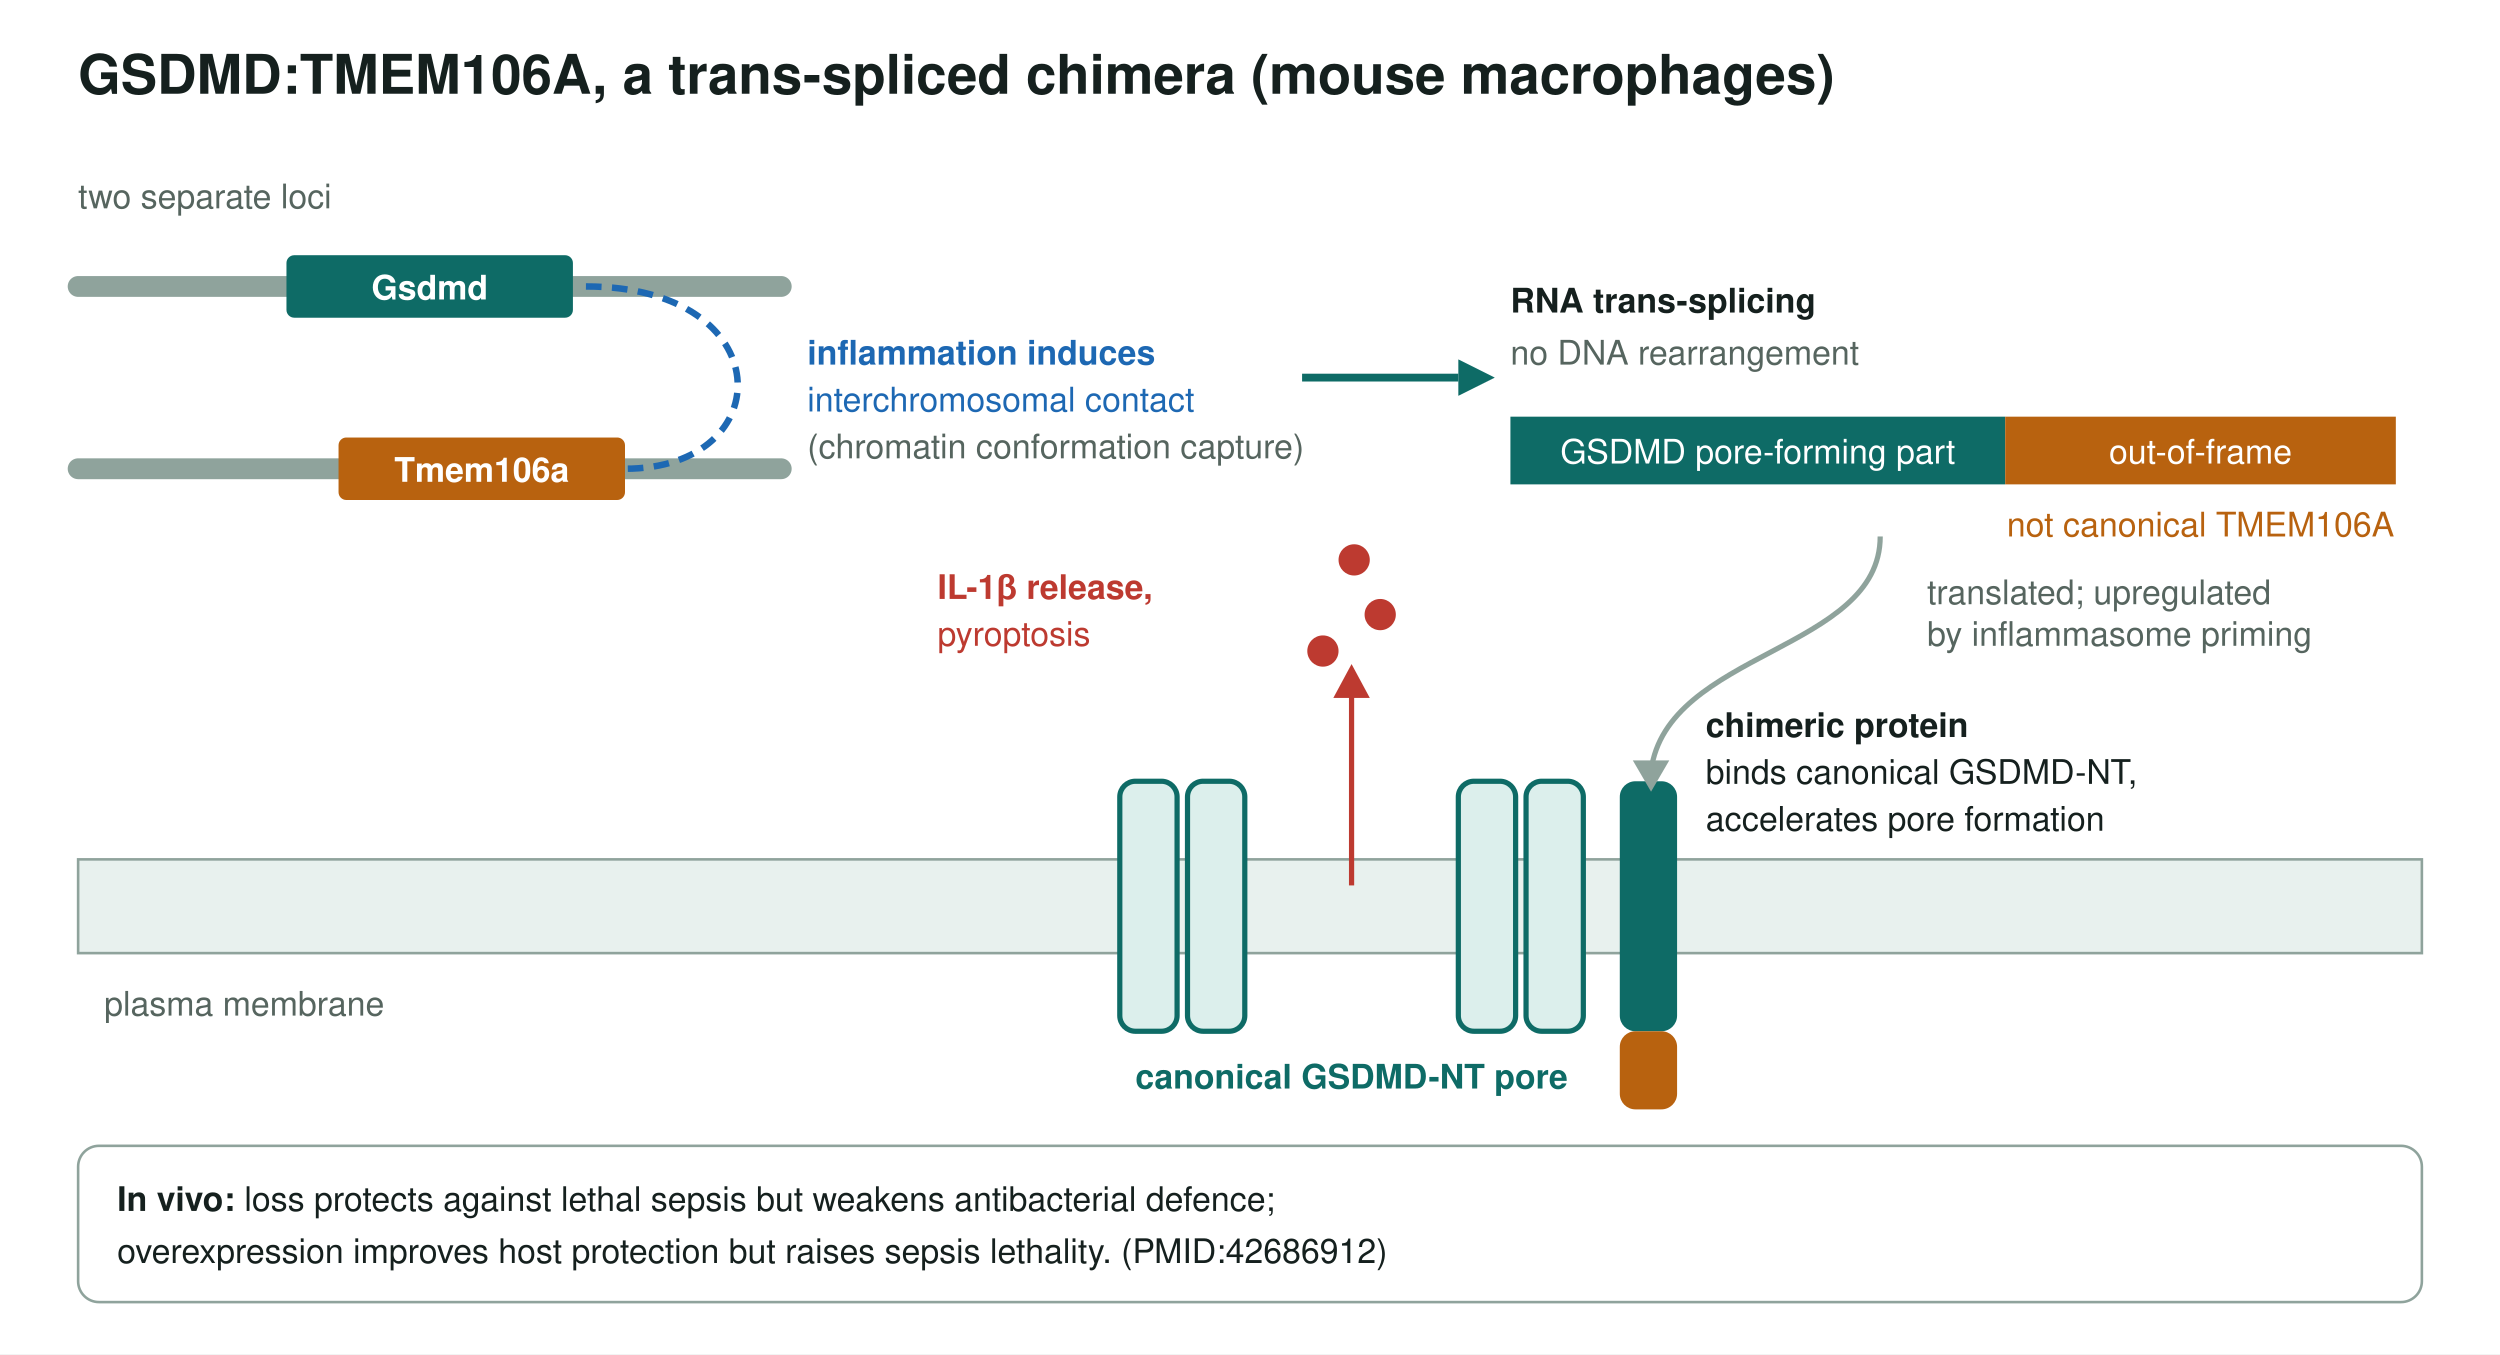
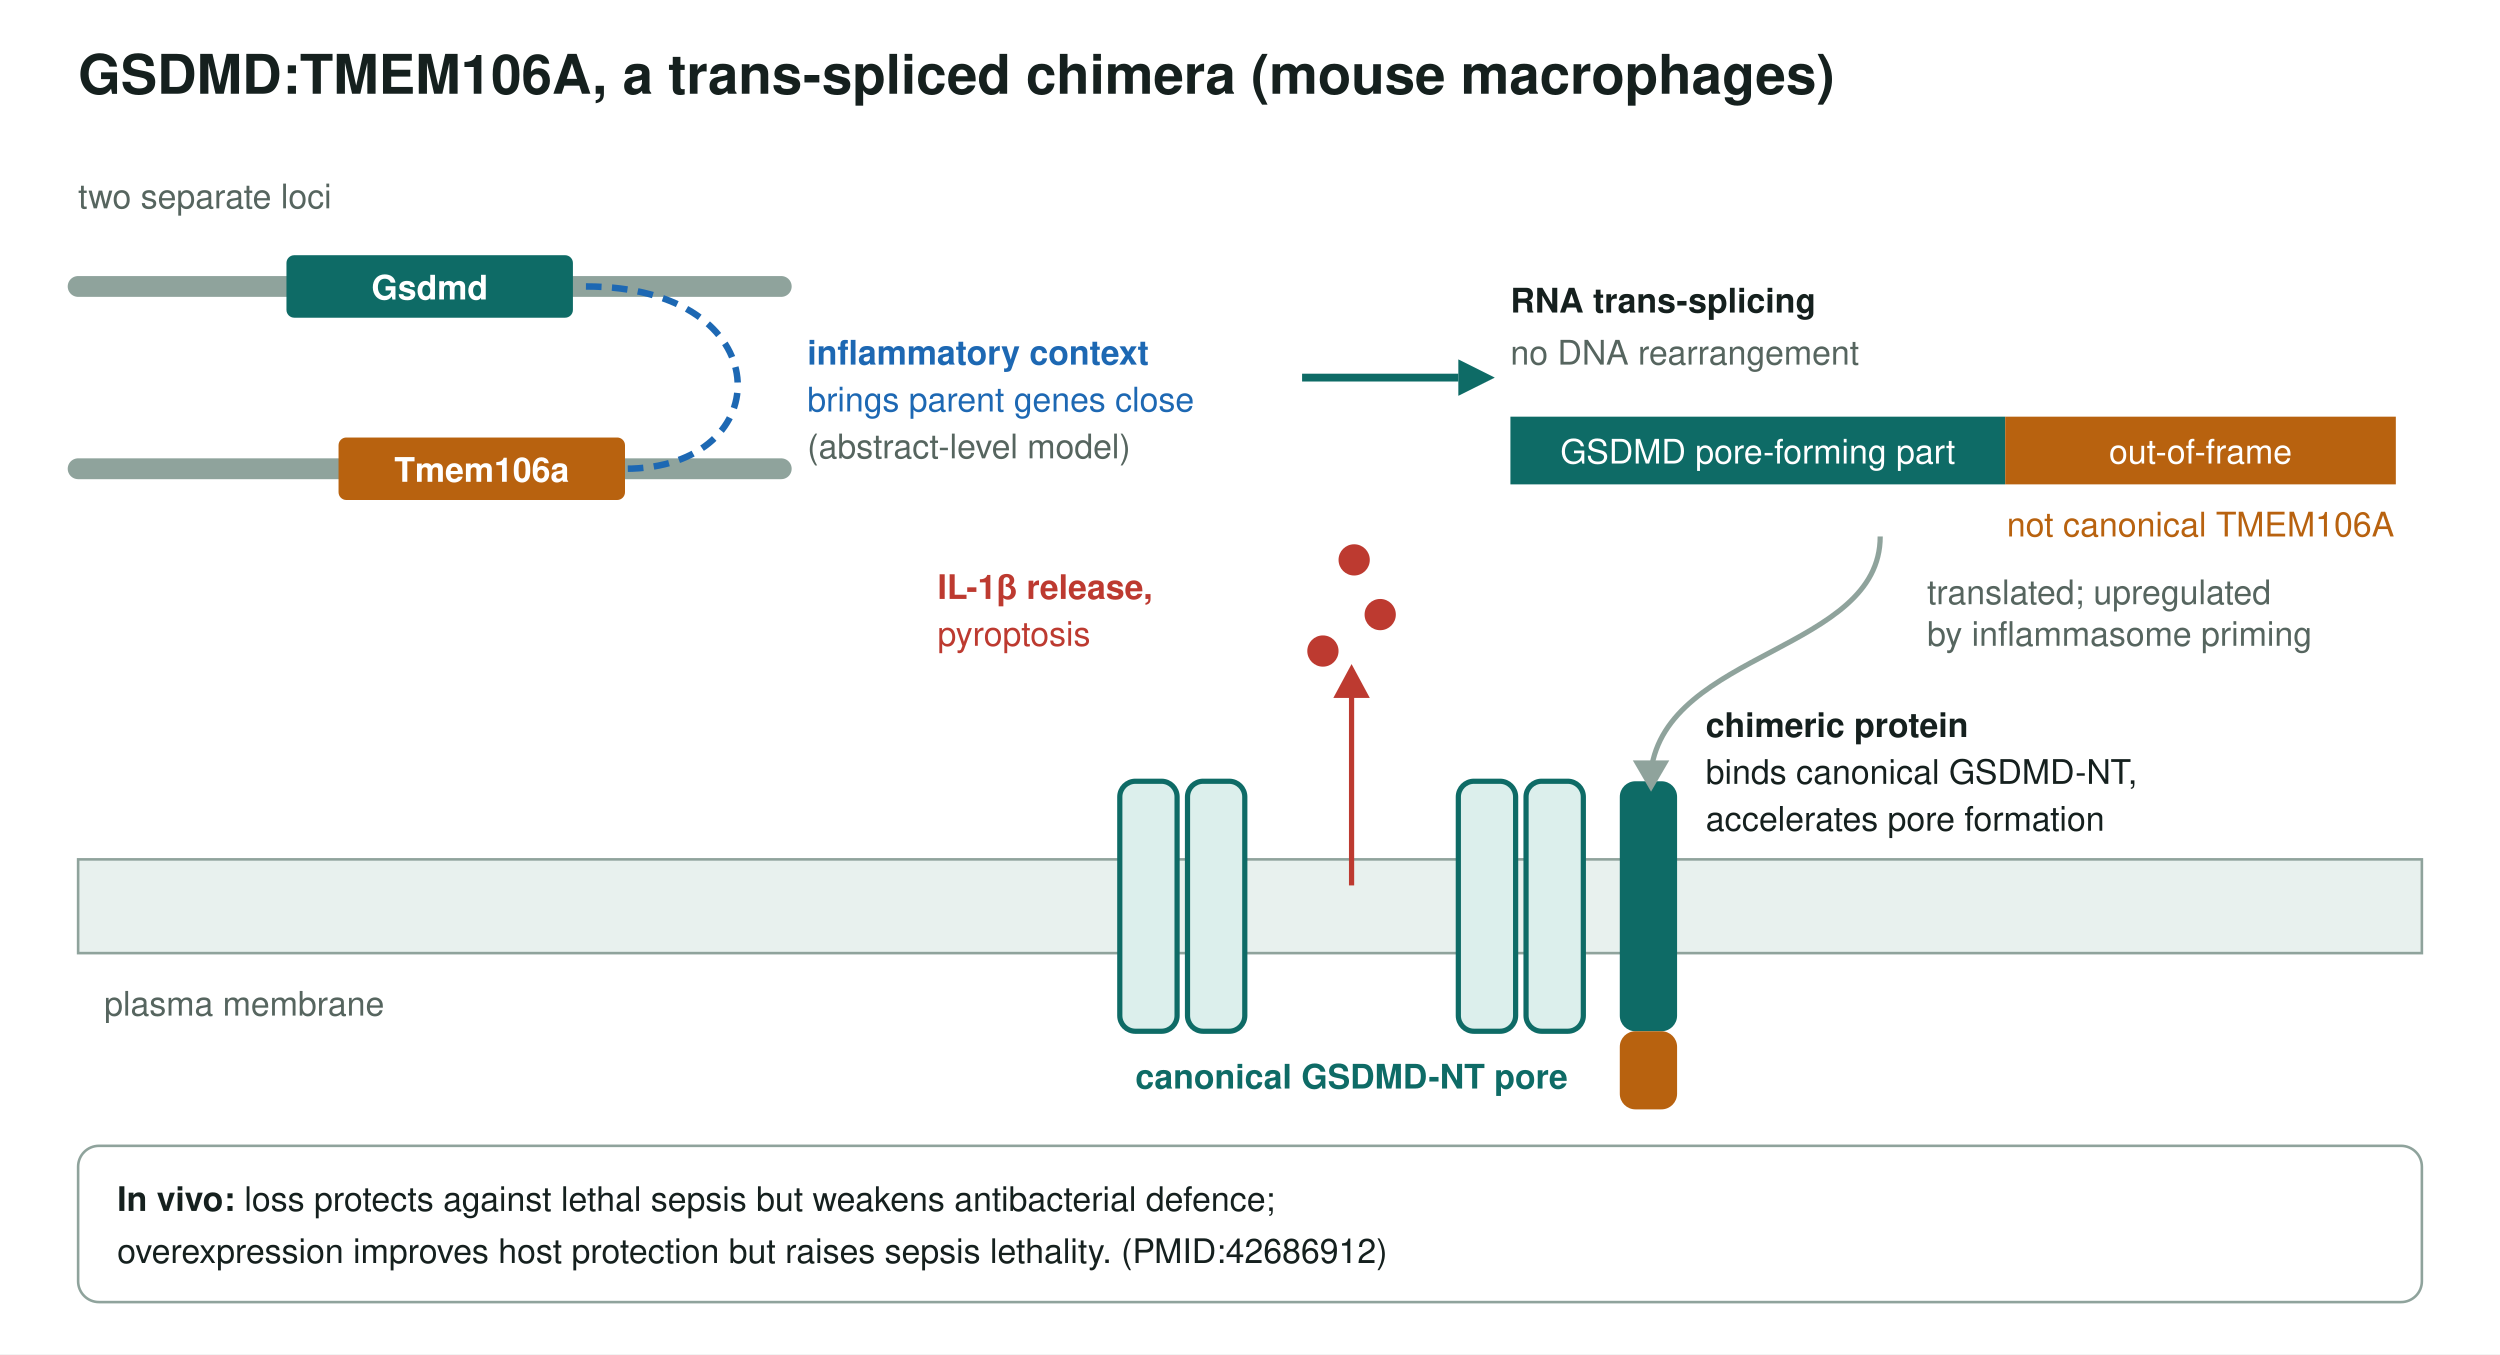
<svg xmlns="http://www.w3.org/2000/svg" viewBox="0 0 960 520" width="960" height="520" font-family="Helvetica, Arial, sans-serif">
  <rect width="960" height="520" fill="#ffffff" />
  <text x="30" y="36" font-size="21" font-weight="bold" fill="#15201e">GSDMD:TMEM106A, a trans-spliced chimera (mouse macrophages)</text>
  <g font-size="13">
    <text x="30" y="80" fill="#56655f">two separate loci</text>
    <line x1="30" y1="110" x2="300" y2="110" stroke="#8fa39c" stroke-width="8" stroke-linecap="round" />
    <rect x="110" y="98" width="110" height="24" rx="3" fill="#0e6b66" />
    <text x="165" y="115" fill="#ffffff" text-anchor="middle" font-weight="bold">Gsdmd</text>
    <line x1="30" y1="180" x2="300" y2="180" stroke="#8fa39c" stroke-width="8" stroke-linecap="round" />
    <rect x="130" y="168" width="110" height="24" rx="3" fill="#b8620f" />
    <text x="185" y="185" fill="#ffffff" text-anchor="middle" font-weight="bold">Tmem106a</text>
    <path d="M225 110 C 300 110, 300 180, 240 180" stroke="#1d68b3" stroke-width="2.5" fill="none" stroke-dasharray="6 4" />
-     <text x="310" y="140" fill="#1d68b3" font-weight="bold">inflammation induces</text>
-     <text x="310" y="158" fill="#1d68b3">interchromosomal contact</text>
-     <text x="310" y="176" fill="#56655f">(chromatin conformation capture)</text>
+     <text x="310" y="140" fill="#1d68b3" font-weight="bold">inflammatory context</text>
+     <text x="310" y="158" fill="#1d68b3">brings parent genes close</text>
+     <text x="310" y="176" fill="#56655f">(abstract-level model)</text>
    <line x1="500" y1="145" x2="560" y2="145" stroke="#0e6b66" stroke-width="3" />
    <polygon points="560,138 574,145 560,152" fill="#0e6b66" />
    <text x="580" y="120" fill="#15201e" font-weight="bold">RNA trans-splicing</text>
    <text x="580" y="140" fill="#56655f">no DNA rearrangement</text>
    <rect x="580" y="160" width="190" height="26" fill="#0e6b66" />
    <rect x="770" y="160" width="150" height="26" fill="#b8620f" />
    <text x="675" y="178" fill="#ffffff" text-anchor="middle">GSDMD pore-forming part</text>
    <text x="845" y="178" fill="#ffffff" text-anchor="middle">out-of-frame</text>
    <text x="845" y="206" fill="#b8620f" text-anchor="middle">not canonical TMEM106A</text>
    <rect x="30" y="330" width="900" height="36" fill="#e8f1ee" stroke="#8fa39c" />
    <text x="40" y="390" fill="#56655f">plasma membrane</text>
    <g fill="#dcefec" stroke="#0e6b66" stroke-width="2">
      <rect x="430" y="300" width="22" height="96" rx="6" />
      <rect x="456" y="300" width="22" height="96" rx="6" />
      <rect x="560" y="300" width="22" height="96" rx="6" />
      <rect x="586" y="300" width="22" height="96" rx="6" />
    </g>
    <text x="519" y="418" text-anchor="middle" fill="#0e6b66" font-weight="bold">canonical GSDMD-NT pore</text>
    <rect x="622" y="300" width="22" height="96" rx="6" fill="#0e6b66" />
    <rect x="622" y="396" width="22" height="30" rx="6" fill="#b8620f" />
    <text x="655" y="283" fill="#15201e" font-weight="bold">chimeric protein</text>
    <text x="655" y="301" fill="#15201e">binds canonical GSDMD-NT,</text>
    <text x="655" y="319" fill="#15201e">accelerates pore formation</text>
    <path d="M722 206 C 722 250, 640 250, 634 296" stroke="#8fa39c" stroke-width="2" fill="none" />
    <polygon points="627,292 634,304 641,292" fill="#8fa39c" />
    <text x="740" y="232" fill="#56655f">translated; upregulated</text>
    <text x="740" y="248" fill="#56655f">by inflammasome priming</text>
    <circle cx="508" cy="250" r="6" fill="#bd3a30" />
    <circle cx="530" cy="236" r="6" fill="#bd3a30" />
    <circle cx="520" cy="215" r="6" fill="#bd3a30" />
    <line x1="519" y1="340" x2="519" y2="265" stroke="#bd3a30" stroke-width="2" />
    <polygon points="512,268 519,255 526,268" fill="#bd3a30" />
    <text x="360" y="230" fill="#bd3a30" font-weight="bold">IL-1β release,</text>
    <text x="360" y="248" fill="#bd3a30">pyroptosis</text>
    <rect x="30" y="440" width="900" height="60" rx="8" fill="#ffffff" stroke="#8fa39c" />
    <text x="45" y="465" fill="#15201e">
      <tspan font-weight="bold">In vivo:</tspan> loss protects against lethal sepsis but weakens antibacterial defence;</text>
    <text x="45" y="485" fill="#15201e">overexpression improves host protection but raises sepsis lethality. (PMID:42686912)</text>
  </g>
</svg>
